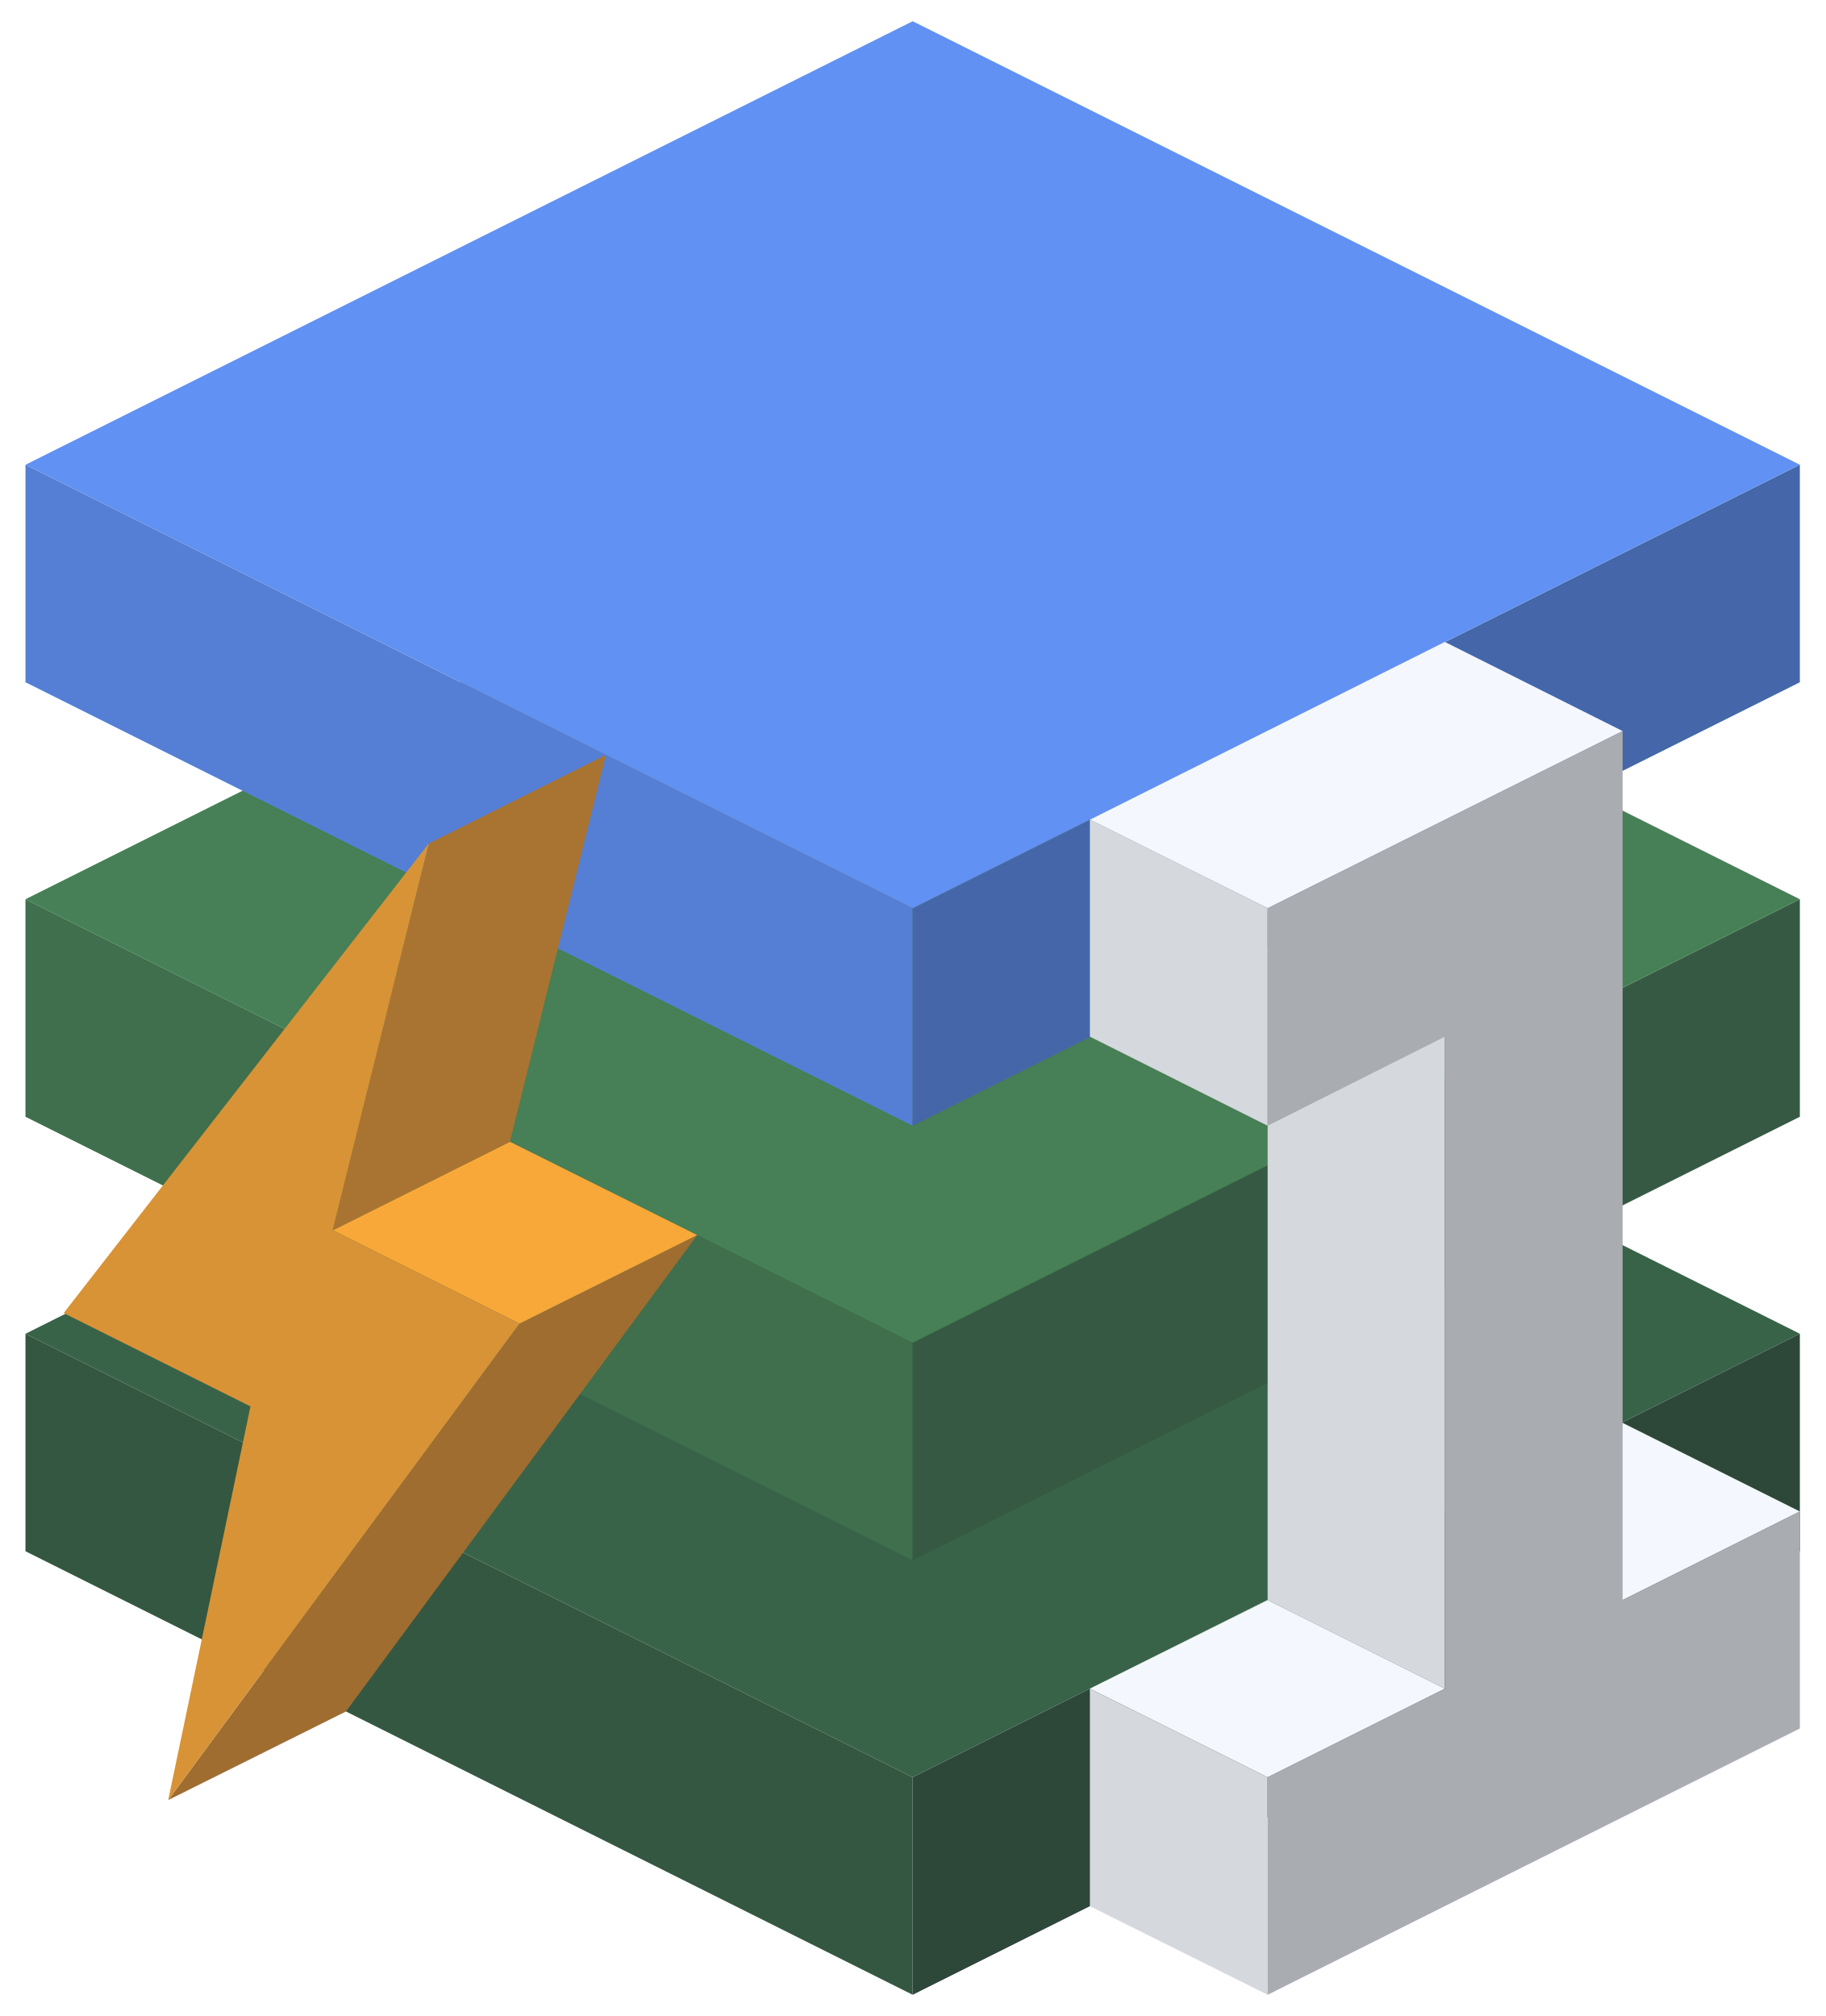
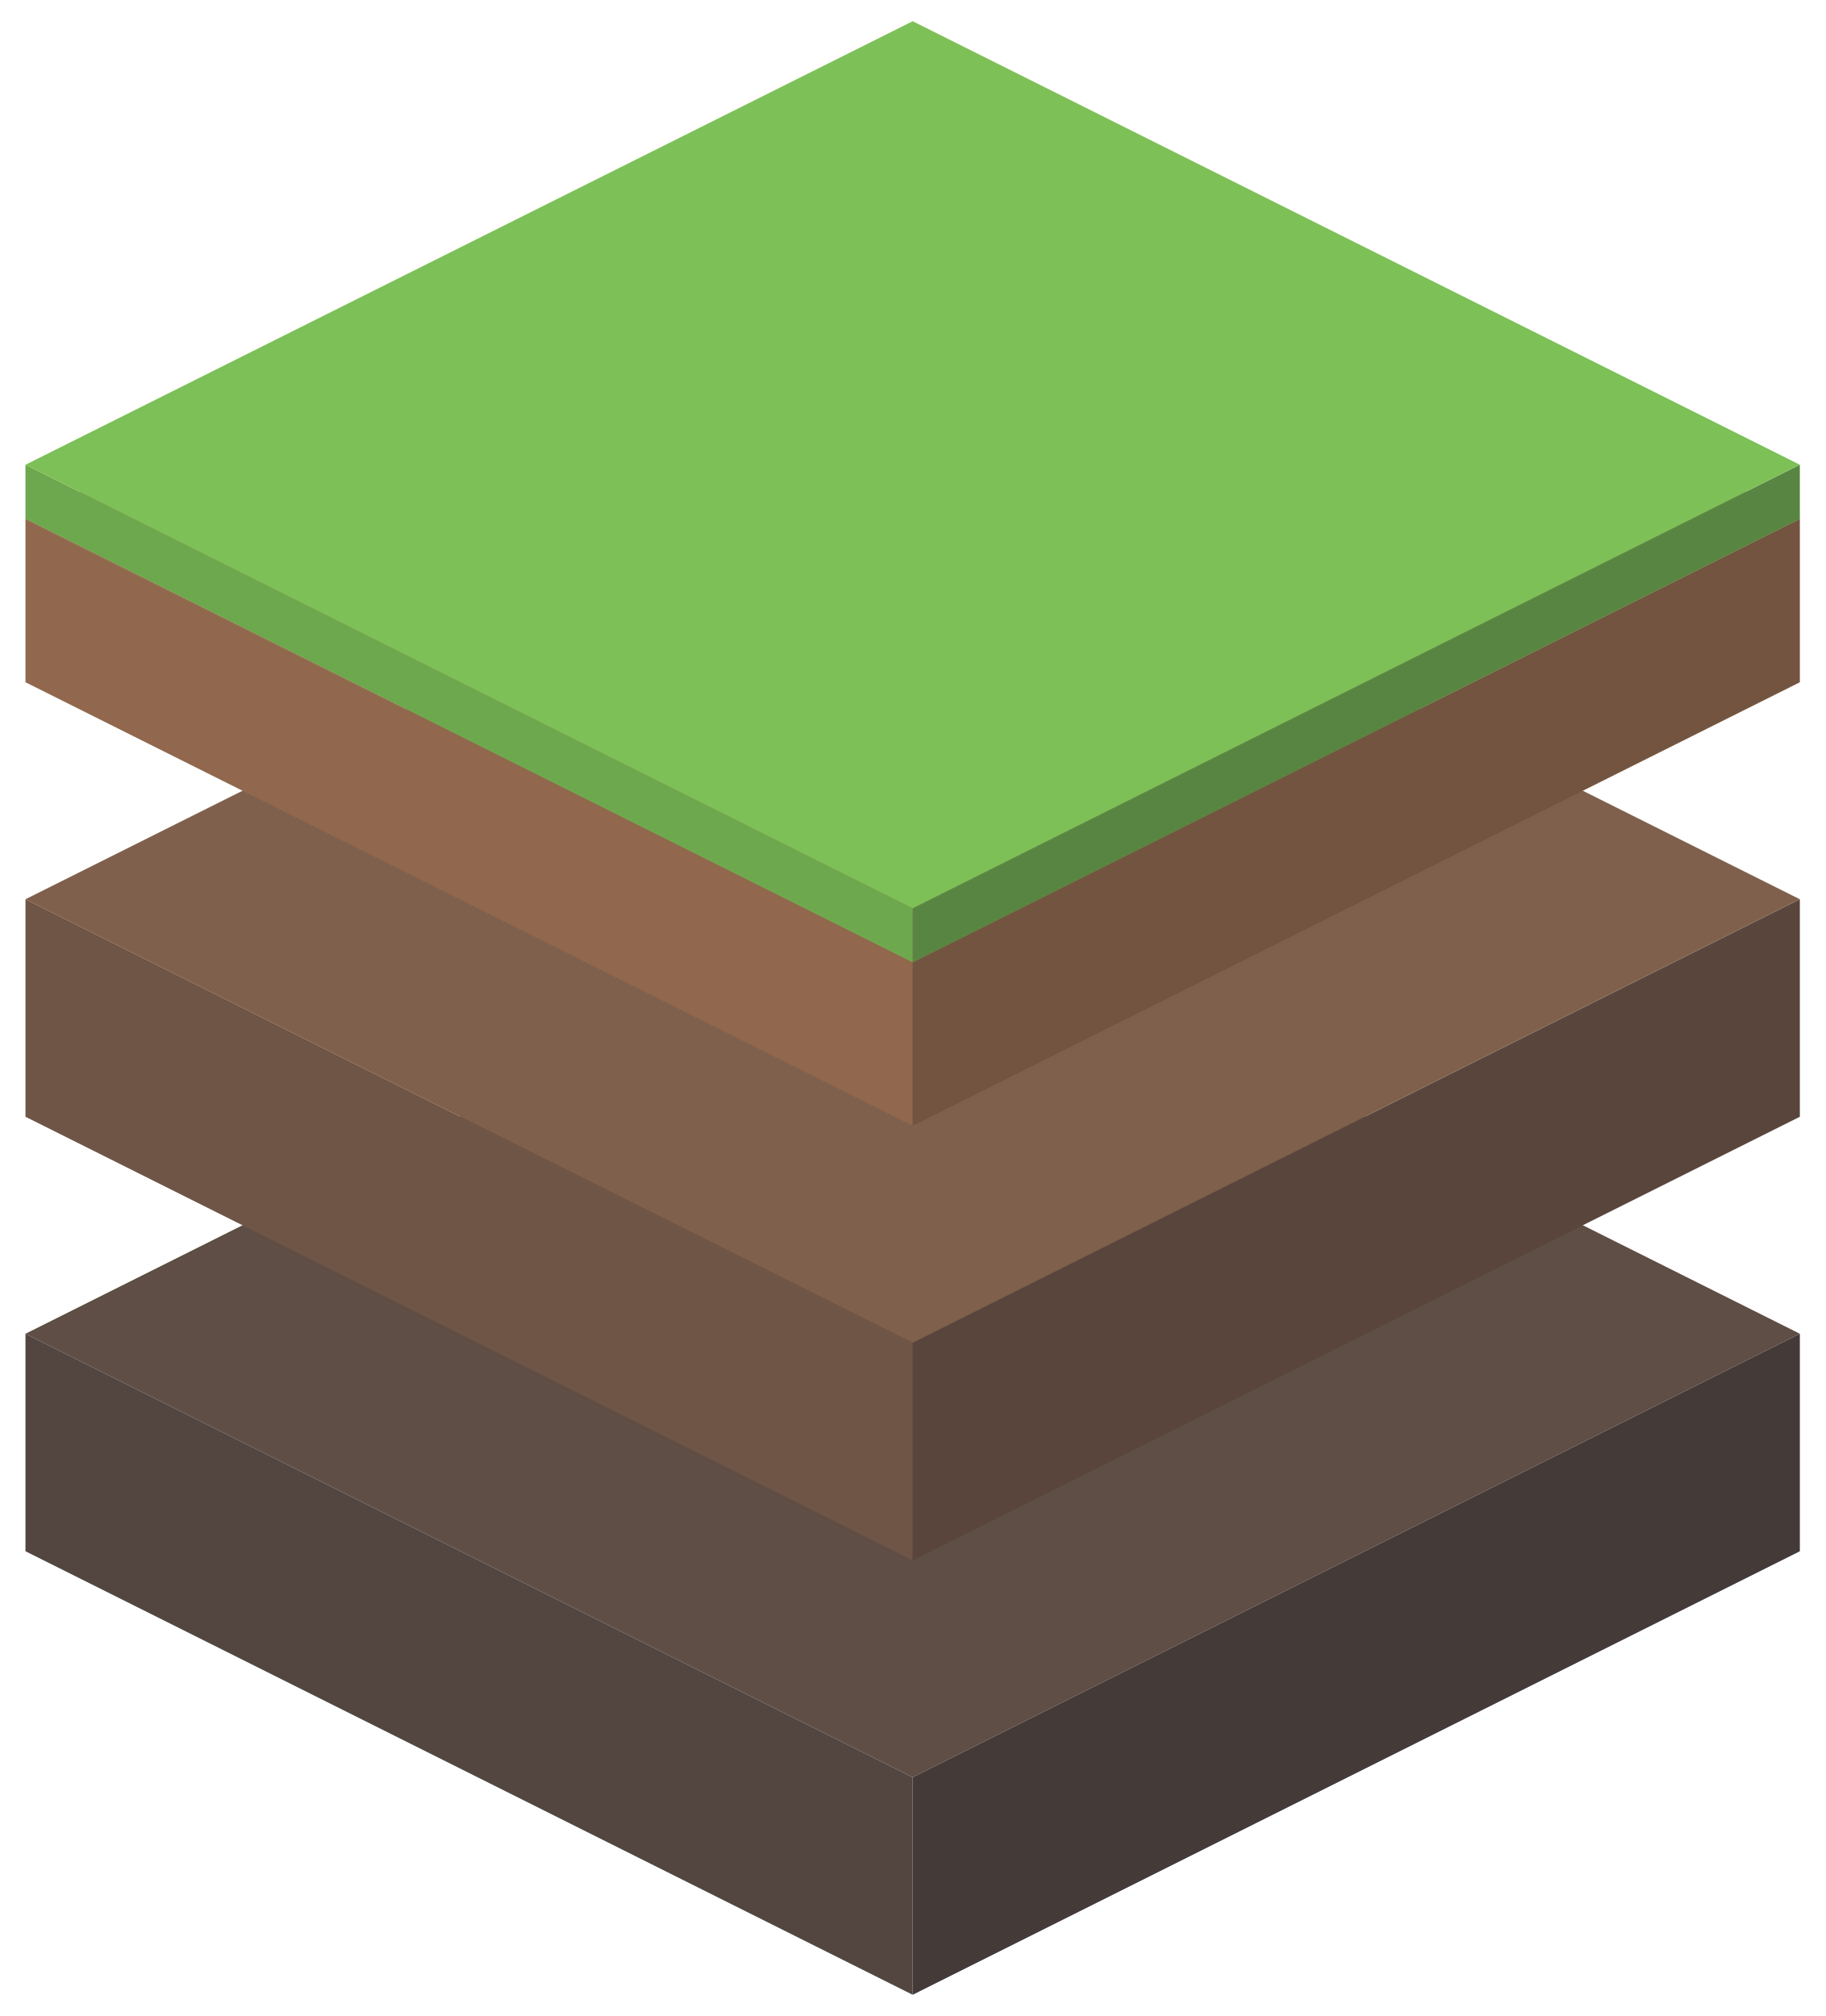
<svg xmlns="http://www.w3.org/2000/svg" viewBox="84 66 344 380" width="344" height="380" role="img" aria-labelledby="title desc">
-   <path d="M88.8 358.4 256.0 442.0 256.0 401.0 88.8 317.4Z" fill="#345741" />
-   <path d="M256.0 442.0 423.2 358.4 423.2 317.4 256.0 401.0Z" fill="#2D4739" />
-   <path d="M88.8 317.4 256.0 401.0 423.2 317.4 256.0 233.8Z" fill="#396348" />
-   <path d="M88.8 276.5 256.0 360.1 256.0 319.1 88.8 235.5Z" fill="#3F6F4D" />
-   <path d="M256.0 360.1 423.2 276.5 423.2 235.5 256.0 319.1Z" fill="#355942" />
-   <path d="M88.8 235.5 256.0 319.1 423.2 235.5 256.0 151.9Z" fill="#477F56" />
-   <path d="M88.8 194.6 256.0 278.2 256.0 237.2 88.8 153.6Z" fill="#557FD4" />
-   <path d="M256.0 278.2 423.2 194.6 423.2 153.6 256.0 237.2Z" fill="#4566A9" />
-   <path d="M88.8 153.6 256.0 237.2 423.2 153.6 256.0 70.0Z" fill="#6191F2" />
-   <path d="M149.2 388.6 215.4 298.8 181.9 315.5 115.7 405.3Z" fill="#9F6D30" />
-   <path d="M215.4 298.8 180.1 281.2 146.7 297.9 181.9 315.5Z" fill="#F7A839" />
-   <path d="M180.1 281.2 198.2 208.3 164.8 225.0 146.7 297.9Z" fill="#A97431" />
-   <path d="M164.8 225.0 96.0 313.5 131.2 331.1 115.7 405.3 181.9 315.5 146.7 297.9Z" fill="#D89336" />
-   <path d="M389.8 334.2 356.3 350.9 389.8 367.6 423.2 350.9Z" fill="#F4F7FD" />
-   <path d="M356.3 187.0 289.4 220.5 322.9 237.2 389.8 203.8Z" fill="#F4F7FD" />
-   <path d="M289.4 220.5 289.4 261.4 322.9 278.2 322.9 237.2Z" fill="#D5D8DD" />
-   <path d="M322.9 244.7 322.9 367.6 356.3 384.3 356.3 261.4Z" fill="#D5D8DD" />
-   <path d="M322.9 367.6 289.4 384.3 322.9 401.0 356.3 384.3Z" fill="#F4F7FD" />
-   <path d="M289.4 384.3 289.4 425.3 322.9 442.0 322.9 401.0Z" fill="#D5D8DD" />
-   <path d="M322.9 442.0 423.2 391.8 423.2 350.9 389.8 367.6 389.8 203.8 322.9 237.2 322.9 278.2 356.3 261.4 356.3 384.3 322.9 401.0Z" fill="#A9ACB1" />
+   <path d="M88.8 358.4 256.0 442.0 256.0 401.0 88.8 317.4Z" fill="#534540" />
+   <path d="M256.0 442.0 423.2 358.4 423.2 317.4 256.0 401.0Z" fill="#443A38" />
+   <path d="M88.8 317.4 256.0 401.0 423.2 317.4 256.0 233.8Z" fill="#5F4E46" />
+   <path d="M88.8 276.5 256.0 360.1 256.0 319.1 88.8 235.5Z" fill="#6F5545" />
+   <path d="M256.0 360.1 423.2 276.5 423.2 235.5 256.0 319.1Z" fill="#59453C" />
+   <path d="M88.8 235.5 256.0 319.1 423.2 235.5 256.0 151.9Z" fill="#7F604C" />
+   <path d="M88.8 194.6 256.0 278.2 256.0 247.4 88.8 163.8Z" fill="#91684D" />
+   <path d="M256.0 278.2 423.2 194.6 423.2 163.8 256.0 247.4Z" fill="#735441" />
+   <path d="M88.8 163.8 256.0 247.4 423.2 163.8 256.0 80.2Z" fill="#A67655" />
+   <path d="M88.8 163.8 256.0 247.4 256.0 237.2 88.8 153.6Z" fill="#6EA84E" />
+   <path d="M256.0 247.4 423.2 163.8 423.2 153.6 256.0 237.2Z" fill="#588642" />
+   <path d="M88.8 153.6 256.0 237.2 423.2 153.6 256.0 70.0Z" fill="#7DC057" />
</svg>
